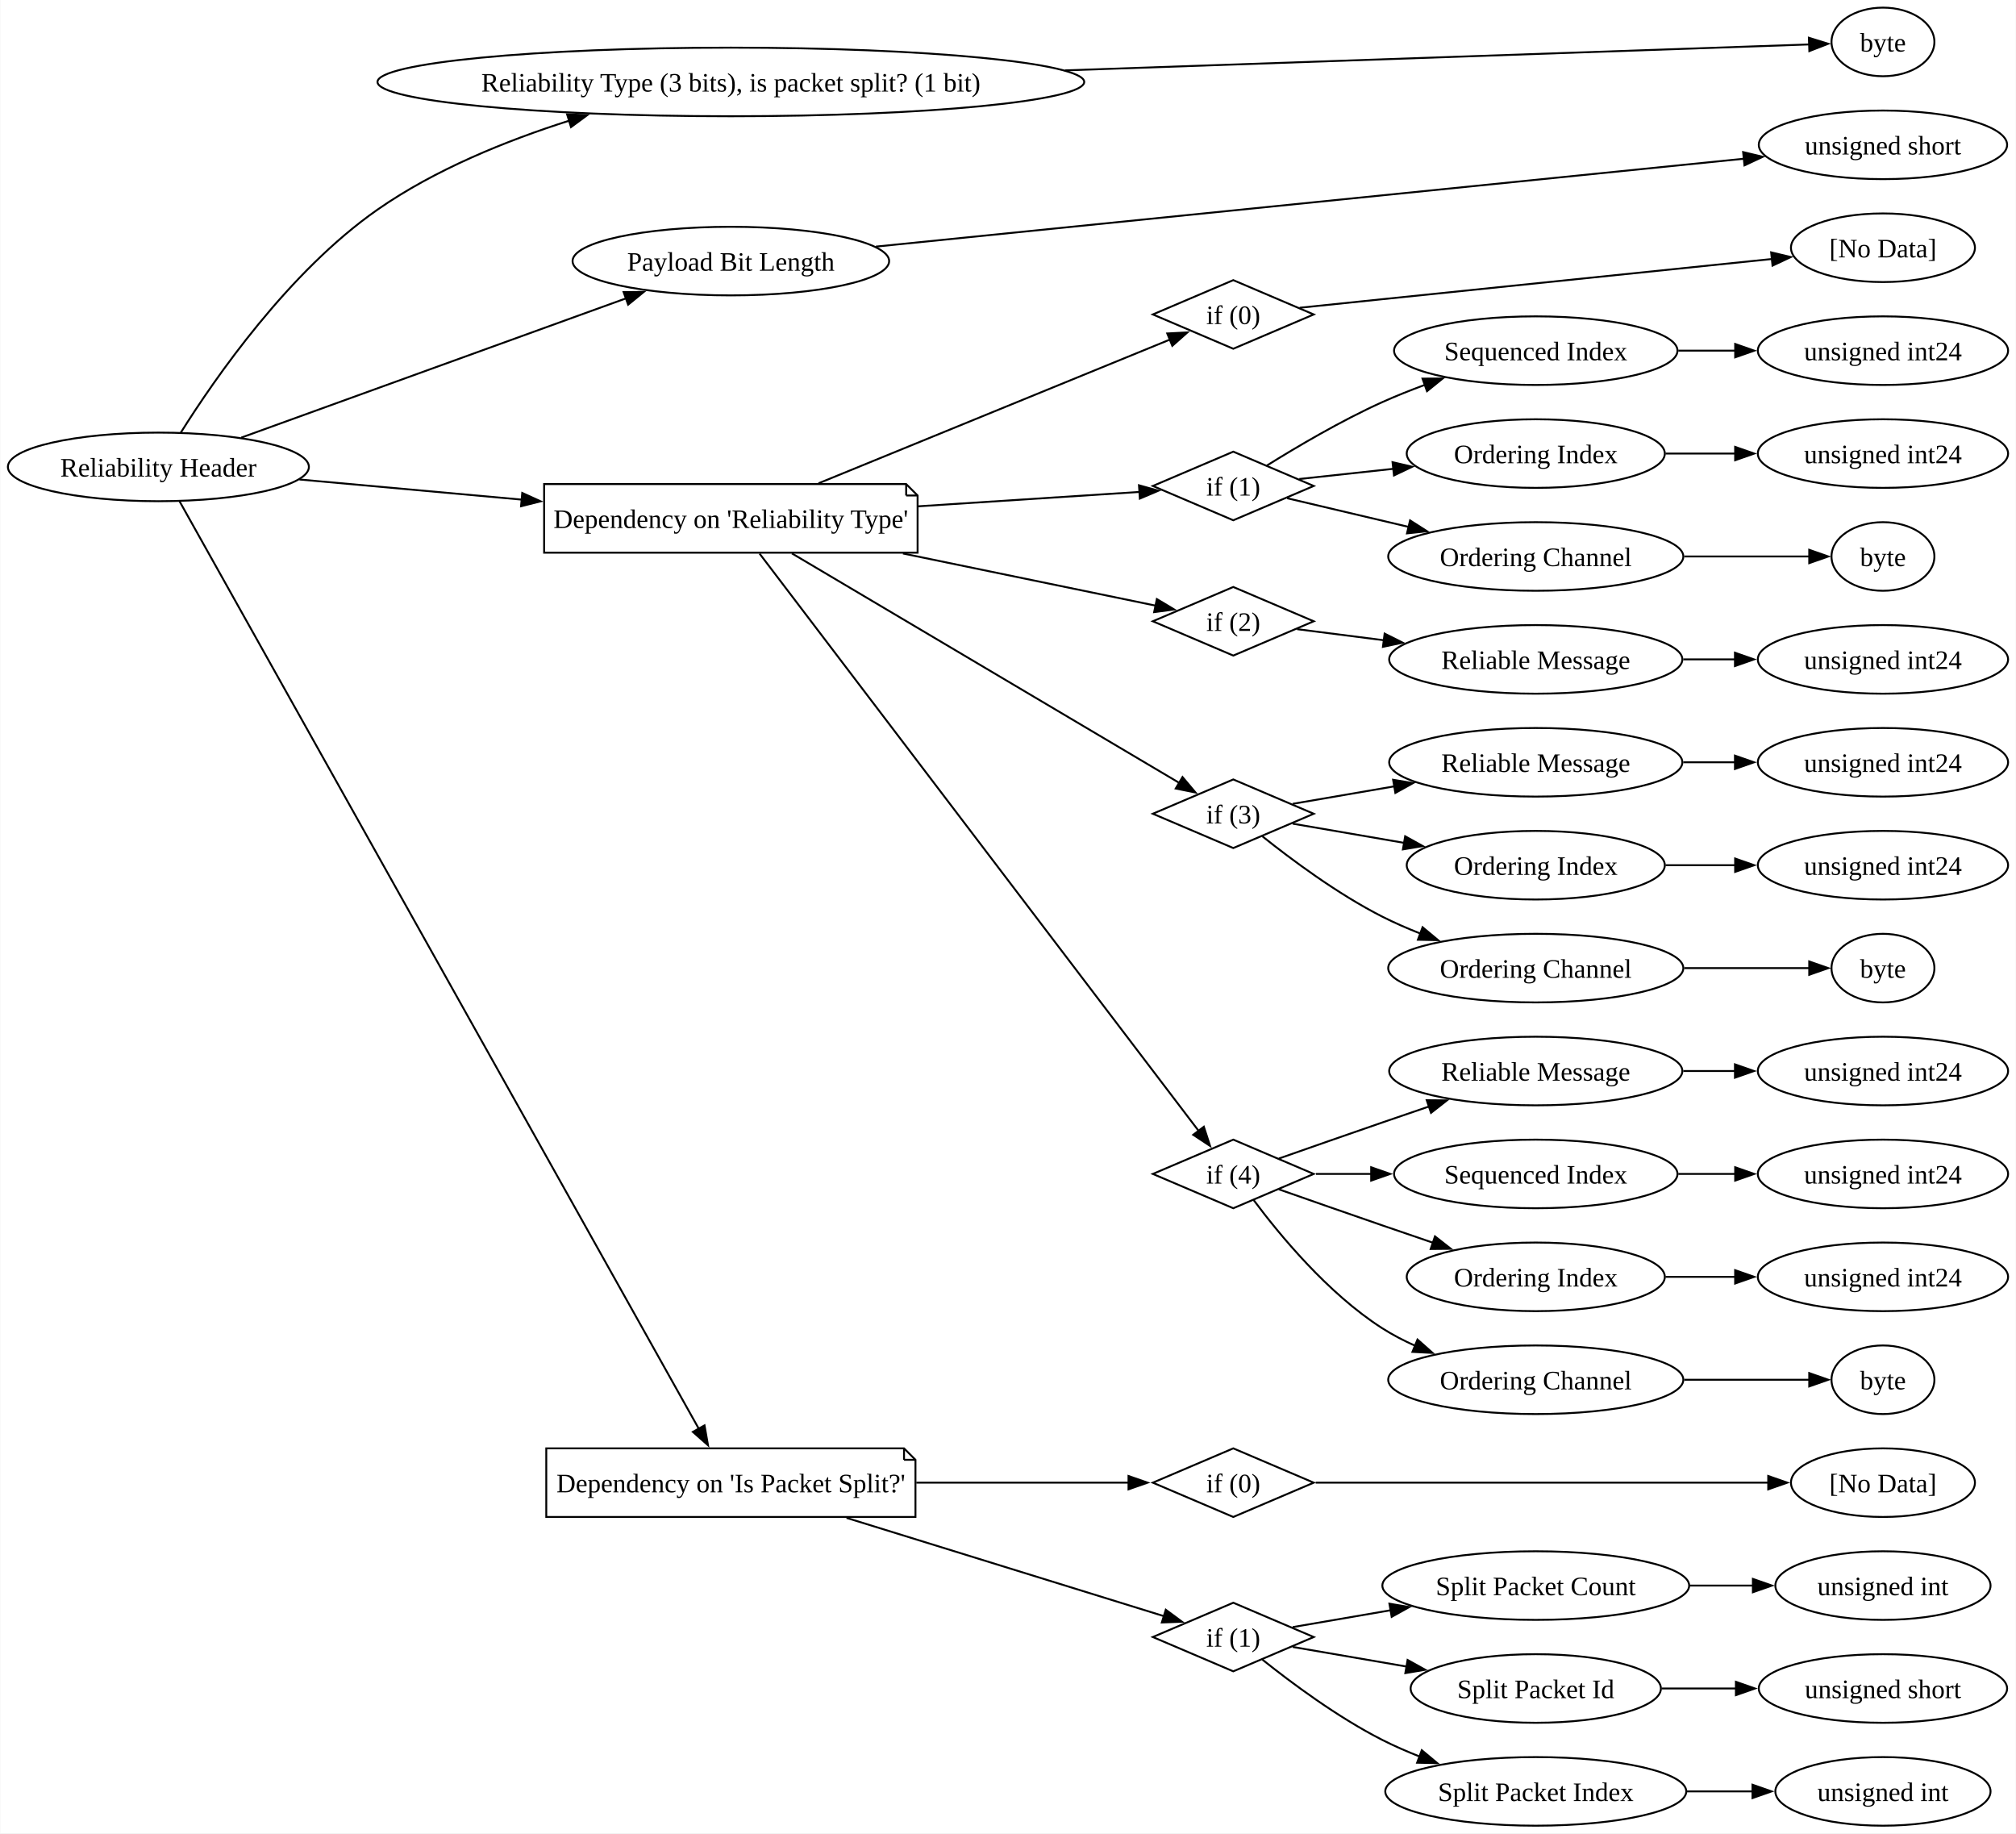
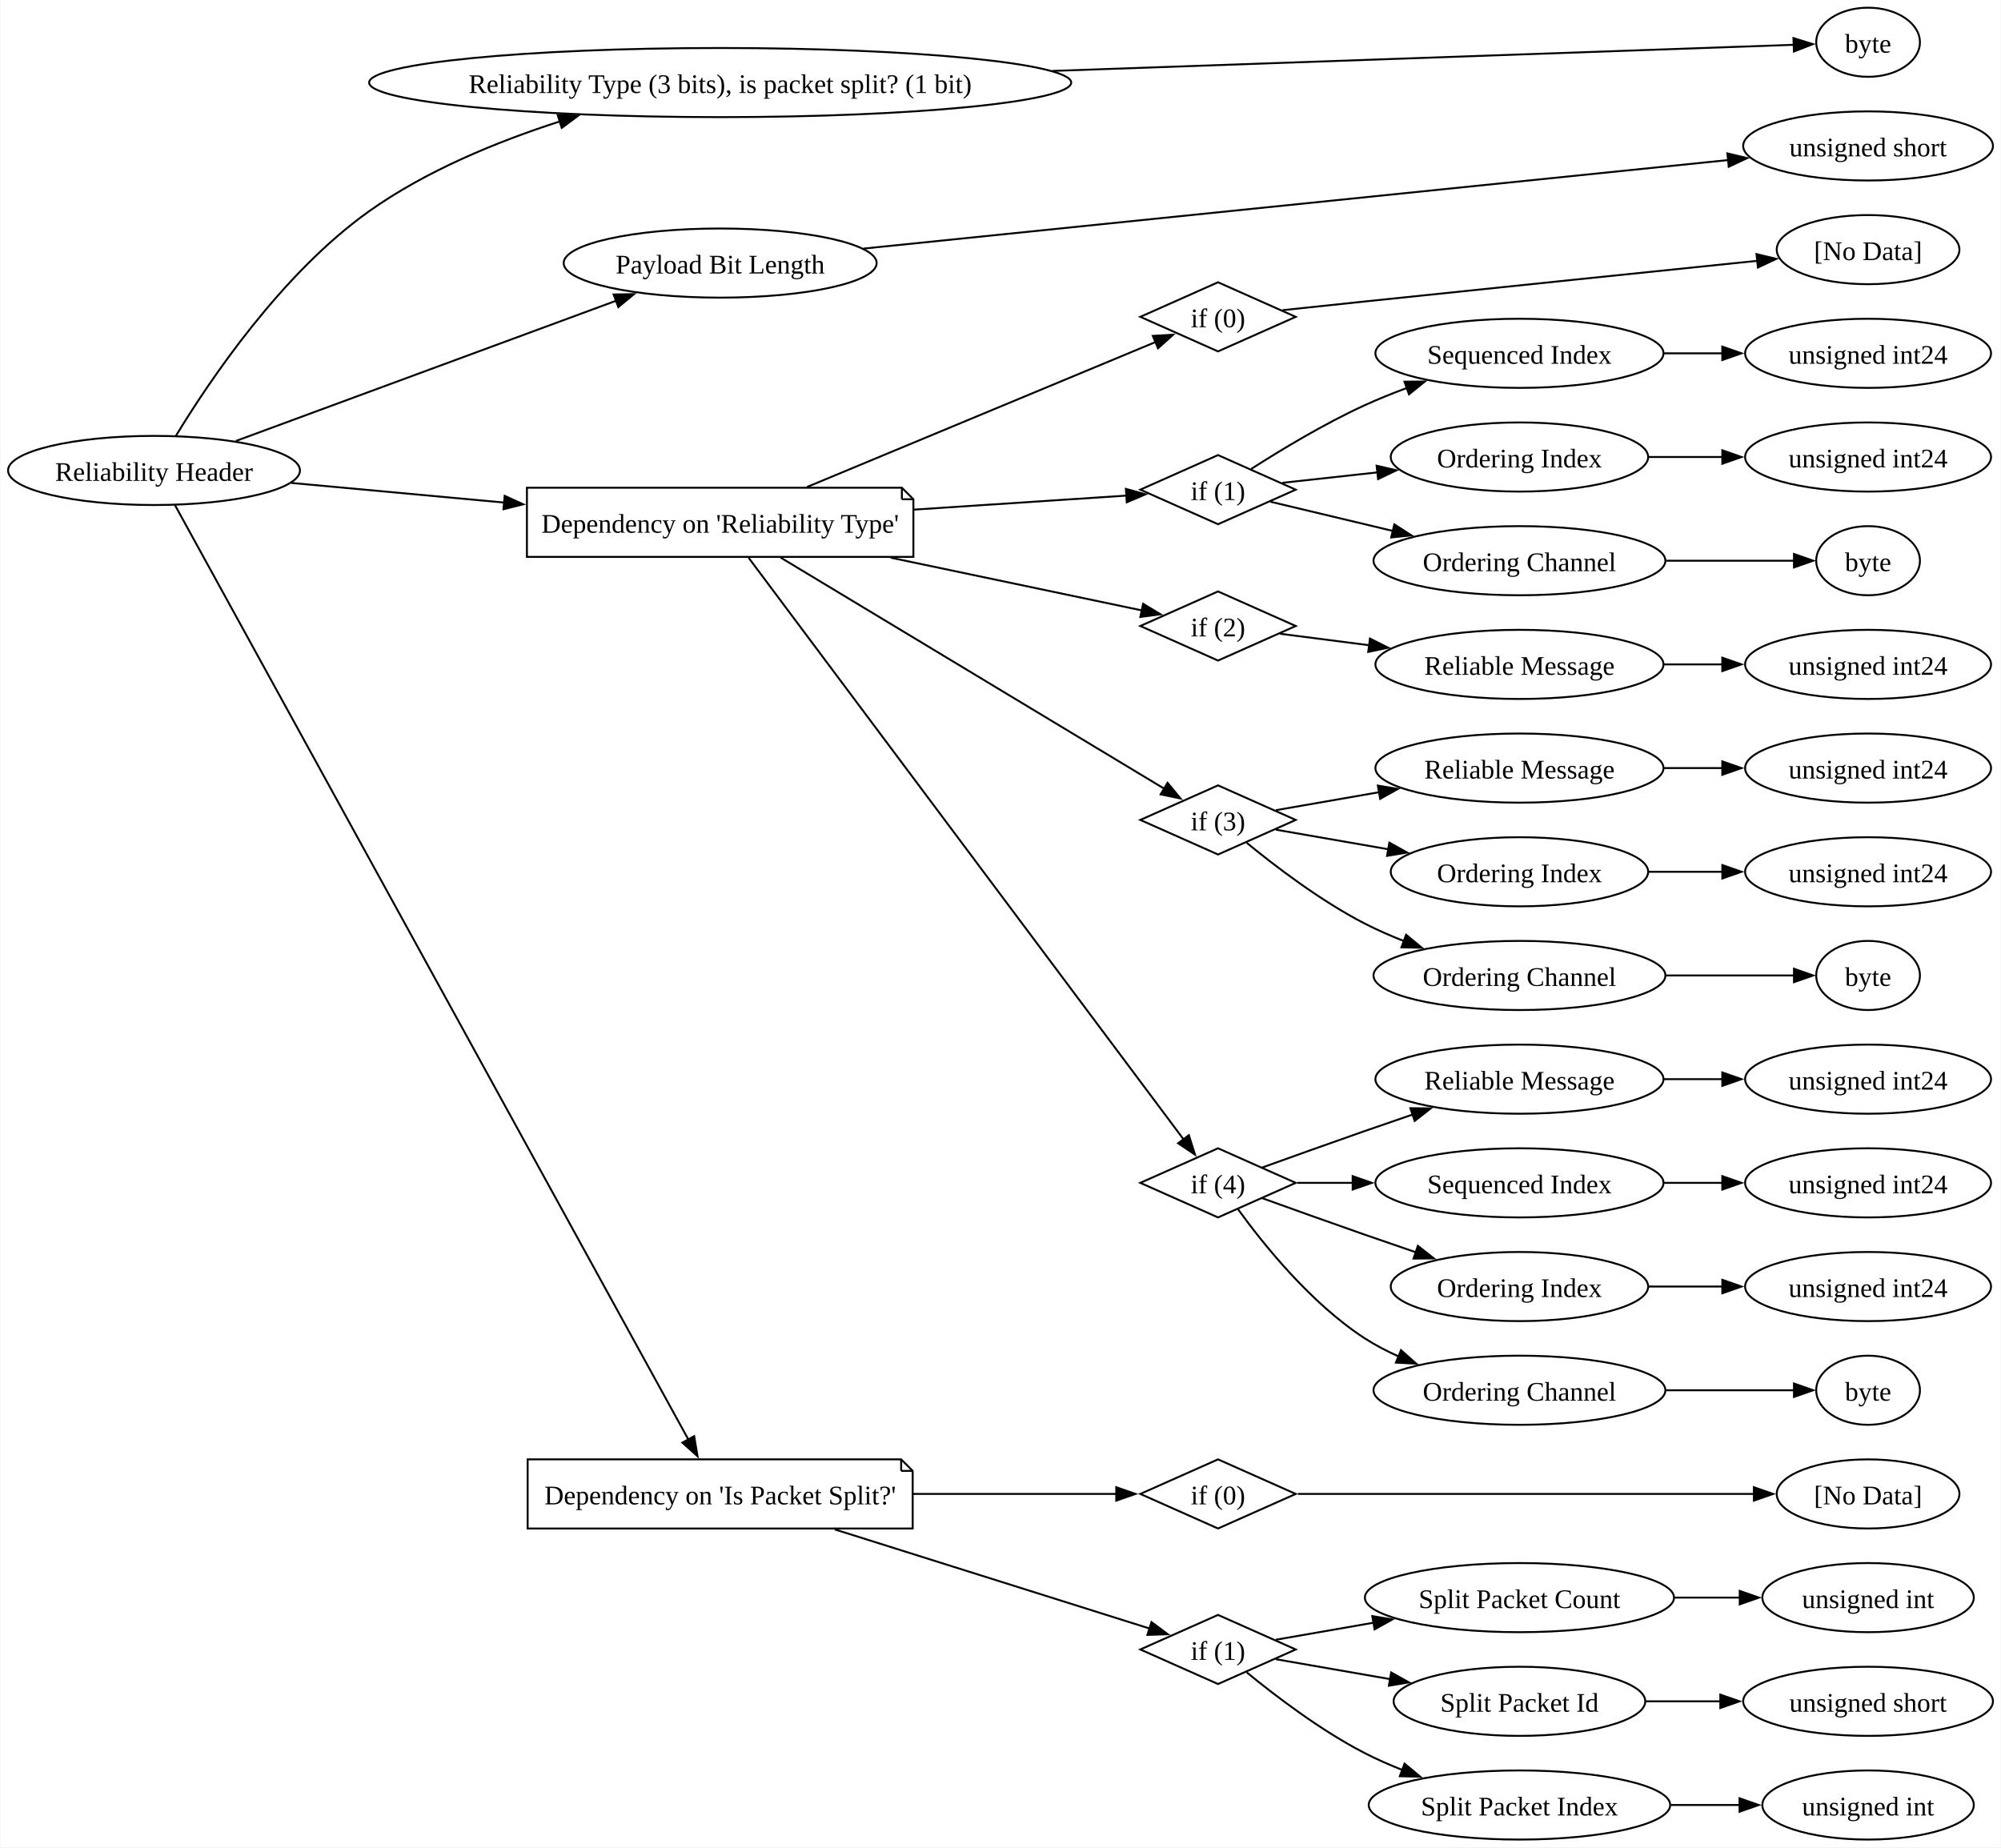
- <svg xmlns="http://www.w3.org/2000/svg" width="1058pt" height="962pt" viewBox="0.00 0.00 1057.73 962.00">
+ <svg xmlns="http://www.w3.org/2000/svg" width="1042pt" height="962pt" viewBox="0.00 0.00 1041.62 962.00">
  <g id="graph0" class="graph" transform="scale(1 1) rotate(0) translate(4 958)">
-     <polygon fill="white" stroke="none" points="-4,4 -4,-958 1053.73,-958 1053.73,4 -4,4" />
+     <polygon fill="white" stroke="none" points="-4,4 -4,-958 1037.62,-958 1037.62,4 -4,4" />
    <g id="node1" class="node">
-       <ellipse fill="none" stroke="black" cx="78.99" cy="-713" rx="78.99" ry="18" />
-       <text text-anchor="middle" x="78.99" y="-707.95" font-family="Times New Roman,serif" font-size="14.00">Reliability Header</text>
+       <ellipse fill="none" stroke="black" cx="76.01" cy="-713" rx="76.01" ry="18" />
+       <text text-anchor="middle" x="76.01" y="-707.58" font-family="Times New Roman,serif" font-size="14.00">Reliability Header</text>
    </g>
    <g id="node2" class="node">
-       <ellipse fill="none" stroke="black" cx="379.42" cy="-915" rx="185.45" ry="18" />
-       <text text-anchor="middle" x="379.42" y="-909.95" font-family="Times New Roman,serif" font-size="14.00">Reliability Type (3 bits), is packet split? (1 bit)</text>
+       <ellipse fill="none" stroke="black" cx="370.83" cy="-915" rx="182.8" ry="18" />
+       <text text-anchor="middle" x="370.83" y="-909.58" font-family="Times New Roman,serif" font-size="14.00">Reliability Type (3 bits), is packet split? (1 bit)</text>
    </g>
    <g id="edge1" class="edge">
-       <path fill="none" stroke="black" d="M90.69,-730.9C108.63,-759.49 147.43,-815.54 193.98,-848 224.11,-869.02 261.58,-884.21 294.87,-894.77" />
-       <polygon fill="black" stroke="black" points="293.48,-898 304.06,-897.59 295.53,-891.31 293.48,-898" />
+       <path fill="none" stroke="black" d="M87.34,-730.89C104.67,-759.46 142.27,-815.48 188.03,-848 217.59,-869.01 254.49,-884.2 287.32,-894.76" />
+       <polygon fill="black" stroke="black" points="286.24,-898.09 296.83,-897.71 288.32,-891.4 286.24,-898.09" />
    </g>
    <g id="node4" class="node">
-       <ellipse fill="none" stroke="black" cx="379.42" cy="-821" rx="83.08" ry="18" />
-       <text text-anchor="middle" x="379.42" y="-815.95" font-family="Times New Roman,serif" font-size="14.00">Payload Bit Length</text>
+       <ellipse fill="none" stroke="black" cx="370.83" cy="-821" rx="81.5" ry="18" />
+       <text text-anchor="middle" x="370.83" y="-815.58" font-family="Times New Roman,serif" font-size="14.00">Payload Bit Length</text>
    </g>
    <g id="edge3" class="edge">
-       <path fill="none" stroke="black" d="M122.43,-728.36C175.49,-747.56 266.39,-780.46 324.38,-801.44" />
-       <polygon fill="black" stroke="black" points="323.14,-804.72 333.74,-804.83 325.52,-798.13 323.14,-804.72" />
+       <path fill="none" stroke="black" d="M118.66,-728.36C170.72,-747.56 259.9,-780.46 316.8,-801.44" />
+       <polygon fill="black" stroke="black" points="315.36,-804.64 325.96,-804.82 317.79,-798.08 315.36,-804.64" />
    </g>
    <g id="node6" class="node">
-       <polygon fill="none" stroke="black" points="471.42,-704 281.42,-704 281.42,-668 477.42,-668 477.42,-698 471.42,-704" />
-       <polyline fill="none" stroke="black" points="471.42,-704 471.42,-698" />
-       <polyline fill="none" stroke="black" points="477.42,-698 471.42,-698" />
-       <text text-anchor="middle" x="379.42" y="-680.95" font-family="Times New Roman,serif" font-size="14.00">Dependency on 'Reliability Type'</text>
+       <polygon fill="none" stroke="black" points="465.45,-704 270.2,-704 270.2,-668 471.45,-668 471.45,-698 465.45,-704" />
+       <polyline fill="none" stroke="black" points="465.45,-704 465.45,-698" />
+       <polyline fill="none" stroke="black" points="471.45,-698 465.45,-698" />
+       <text text-anchor="middle" x="370.83" y="-680.58" font-family="Times New Roman,serif" font-size="14.00">Dependency on 'Reliability Type'</text>
    </g>
    <g id="edge5" class="edge">
-       <path fill="none" stroke="black" d="M152.99,-706.4C188.1,-703.22 230.89,-699.35 269.72,-695.83" />
-       <polygon fill="black" stroke="black" points="269.94,-699.33 279.59,-694.94 269.31,-692.36 269.94,-699.33" />
+       <path fill="none" stroke="black" d="M147.52,-706.5C180.72,-703.44 221.13,-699.71 258.33,-696.28" />
+       <polygon fill="black" stroke="black" points="258.62,-699.77 268.26,-695.37 257.98,-692.8 258.62,-699.77" />
    </g>
    <g id="node35" class="node">
-       <polygon fill="none" stroke="black" points="470.3,-198 282.55,-198 282.55,-162 476.3,-162 476.3,-192 470.3,-198" />
-       <polyline fill="none" stroke="black" points="470.3,-198 470.3,-192" />
-       <polyline fill="none" stroke="black" points="476.3,-192 470.3,-192" />
-       <text text-anchor="middle" x="379.42" y="-174.95" font-family="Times New Roman,serif" font-size="14.00">Dependency on 'Is Packet Split?'</text>
+       <polygon fill="none" stroke="black" points="465.08,-198 270.58,-198 270.58,-162 471.08,-162 471.08,-192 465.08,-198" />
+       <polyline fill="none" stroke="black" points="465.08,-198 465.08,-192" />
+       <polyline fill="none" stroke="black" points="471.08,-192 465.08,-192" />
+       <text text-anchor="middle" x="370.83" y="-174.57" font-family="Times New Roman,serif" font-size="14.00">Dependency on 'Is Packet Split?'</text>
    </g>
    <g id="edge34" class="edge">
-       <path fill="none" stroke="black" d="M90.09,-694.96C134.06,-616.44 308.95,-304.08 362.66,-208.16" />
-       <polygon fill="black" stroke="black" points="365.6,-210.06 367.43,-199.63 359.49,-206.64 365.6,-210.06" />
+       <path fill="none" stroke="black" d="M86.92,-694.96C130.06,-616.44 301.66,-304.08 354.36,-208.16" />
+       <polygon fill="black" stroke="black" points="357.29,-210.08 359.04,-199.64 351.16,-206.71 357.29,-210.08" />
    </g>
    <g id="node3" class="node">
-       <ellipse fill="none" stroke="black" cx="984.04" cy="-936" rx="27" ry="18" />
-       <text text-anchor="middle" x="984.04" y="-930.95" font-family="Times New Roman,serif" font-size="14.00">byte</text>
+       <ellipse fill="none" stroke="black" cx="968.59" cy="-936" rx="27" ry="18" />
+       <text text-anchor="middle" x="968.59" y="-930.58" font-family="Times New Roman,serif" font-size="14.00">byte</text>
    </g>
    <g id="edge2" class="edge">
-       <path fill="none" stroke="black" d="M554.73,-921.07C690.67,-925.81 868.83,-932.02 945.4,-934.69" />
-       <polygon fill="black" stroke="black" points="945.17,-938.18 955.29,-935.03 945.41,-931.19 945.17,-938.18" />
+       <path fill="none" stroke="black" d="M543.75,-921.06C678,-925.79 854.09,-932 930.05,-934.68" />
+       <polygon fill="black" stroke="black" points="929.73,-938.17 939.84,-935.02 929.97,-931.17 929.73,-938.17" />
    </g>
    <g id="node5" class="node">
-       <ellipse fill="none" stroke="black" cx="984.04" cy="-882" rx="65.17" ry="18" />
-       <text text-anchor="middle" x="984.04" y="-876.95" font-family="Times New Roman,serif" font-size="14.00">unsigned short</text>
+       <ellipse fill="none" stroke="black" cx="968.59" cy="-882" rx="65.04" ry="18" />
+       <text text-anchor="middle" x="968.59" y="-876.58" font-family="Times New Roman,serif" font-size="14.00">unsigned short</text>
    </g>
    <g id="edge4" class="edge">
-       <path fill="none" stroke="black" d="M455.53,-828.6C572.36,-840.43 796.11,-863.08 911.02,-874.71" />
-       <polygon fill="black" stroke="black" points="910.66,-878.19 920.96,-875.72 911.37,-871.23 910.66,-878.19" />
+       <path fill="none" stroke="black" d="M445.48,-828.54C560.6,-840.33 781.79,-862.98 895.78,-874.65" />
+       <polygon fill="black" stroke="black" points="895.32,-878.12 905.63,-875.66 896.04,-871.16 895.32,-878.12" />
    </g>
    <g id="node7" class="node">
-       <polygon fill="none" stroke="black" points="643.09,-811 600.87,-793 643.09,-775 685.31,-793 643.09,-811" />
-       <text text-anchor="middle" x="643.09" y="-787.95" font-family="Times New Roman,serif" font-size="14.00">if (0)</text>
+       <polygon fill="none" stroke="black" points="630.08,-811 589.62,-793 630.08,-775 670.54,-793 630.08,-811" />
+       <text text-anchor="middle" x="630.08" y="-787.58" font-family="Times New Roman,serif" font-size="14.00">if (0)</text>
    </g>
    <g id="edge6" class="edge">
-       <path fill="none" stroke="black" d="M425.41,-704.39C477.92,-725.87 563.46,-760.85 609.8,-779.8" />
-       <polygon fill="black" stroke="black" points="608.44,-783.02 619.02,-783.57 611.09,-776.54 608.44,-783.02" />
+       <path fill="none" stroke="black" d="M416.05,-704.39C467.81,-725.92 552.22,-761.03 597.69,-779.94" />
+       <polygon fill="black" stroke="black" points="596.13,-783.08 606.71,-783.69 598.82,-776.62 596.13,-783.08" />
    </g>
    <g id="node9" class="node">
-       <polygon fill="none" stroke="black" points="643.09,-721 600.87,-703 643.09,-685 685.31,-703 643.09,-721" />
-       <text text-anchor="middle" x="643.09" y="-697.95" font-family="Times New Roman,serif" font-size="14.00">if (1)</text>
+       <polygon fill="none" stroke="black" points="630.08,-721 589.62,-703 630.08,-685 670.54,-703 630.08,-721" />
+       <text text-anchor="middle" x="630.08" y="-697.58" font-family="Times New Roman,serif" font-size="14.00">if (1)</text>
    </g>
    <g id="edge8" class="edge">
-       <path fill="none" stroke="black" d="M477.86,-692.33C517.46,-694.9 561.43,-697.76 593.91,-699.87" />
-       <polygon fill="black" stroke="black" points="593.6,-703.36 603.81,-700.51 594.06,-696.37 593.6,-703.36" />
+       <path fill="none" stroke="black" d="M471.66,-692.6C509.85,-695.12 551.62,-697.88 582.53,-699.92" />
+       <polygon fill="black" stroke="black" points="582.1,-703.4 592.31,-700.57 582.56,-696.42 582.1,-703.4" />
    </g>
    <g id="node16" class="node">
-       <polygon fill="none" stroke="black" points="643.09,-650 600.87,-632 643.09,-614 685.31,-632 643.09,-650" />
-       <text text-anchor="middle" x="643.09" y="-626.95" font-family="Times New Roman,serif" font-size="14.00">if (2)</text>
+       <polygon fill="none" stroke="black" points="630.08,-650 589.62,-632 630.08,-614 670.54,-632 630.08,-650" />
+       <text text-anchor="middle" x="630.08" y="-626.58" font-family="Times New Roman,serif" font-size="14.00">if (2)</text>
    </g>
    <g id="edge15" class="edge">
-       <path fill="none" stroke="black" d="M469.74,-667.57C514.83,-658.26 567.27,-647.44 602.35,-640.2" />
-       <polygon fill="black" stroke="black" points="602.98,-643.65 612.07,-638.2 601.56,-636.79 602.98,-643.65" />
+       <path fill="none" stroke="black" d="M459.64,-667.57C504.23,-658.21 556.13,-647.31 590.62,-640.07" />
+       <polygon fill="black" stroke="black" points="591.07,-643.56 600.14,-638.08 589.63,-636.71 591.07,-643.56" />
    </g>
    <g id="node19" class="node">
-       <polygon fill="none" stroke="black" points="643.09,-549 600.87,-531 643.09,-513 685.31,-531 643.09,-549" />
-       <text text-anchor="middle" x="643.09" y="-525.95" font-family="Times New Roman,serif" font-size="14.00">if (3)</text>
+       <polygon fill="none" stroke="black" points="630.08,-549 589.62,-531 630.08,-513 670.54,-531 630.08,-549" />
+       <text text-anchor="middle" x="630.08" y="-525.58" font-family="Times New Roman,serif" font-size="14.00">if (3)</text>
    </g>
    <g id="edge18" class="edge">
-       <path fill="none" stroke="black" d="M411.47,-667.61C463.05,-637.05 565.59,-576.32 614.67,-547.24" />
-       <polygon fill="black" stroke="black" points="616.45,-550.26 623.27,-542.15 612.88,-544.24 616.45,-550.26" />
+       <path fill="none" stroke="black" d="M402.35,-667.61C453.06,-637.05 553.87,-576.32 602.12,-547.24" />
+       <polygon fill="black" stroke="black" points="603.8,-550.32 610.56,-542.16 600.19,-544.32 603.8,-550.32" />
    </g>
    <g id="node26" class="node">
-       <polygon fill="none" stroke="black" points="643.09,-360 600.87,-342 643.09,-324 685.31,-342 643.09,-360" />
-       <text text-anchor="middle" x="643.09" y="-336.95" font-family="Times New Roman,serif" font-size="14.00">if (4)</text>
+       <polygon fill="none" stroke="black" points="630.08,-360 589.62,-342 630.08,-324 670.54,-342 630.08,-360" />
+       <text text-anchor="middle" x="630.08" y="-336.57" font-family="Times New Roman,serif" font-size="14.00">if (4)</text>
    </g>
    <g id="edge25" class="edge">
-       <path fill="none" stroke="black" d="M394.49,-667.51C439.02,-608.97 576.78,-427.87 625.11,-364.32" />
-       <polygon fill="black" stroke="black" points="627.64,-366.77 630.91,-356.7 622.07,-362.54 627.64,-366.77" />
+       <path fill="none" stroke="black" d="M385.66,-667.51C429.35,-609.09 564.31,-428.61 612.1,-364.71" />
+       <polygon fill="black" stroke="black" points="614.9,-366.81 618.09,-356.7 609.3,-362.62 614.9,-366.81" />
    </g>
    <g id="node8" class="node">
-       <ellipse fill="none" stroke="black" cx="984.04" cy="-828" rx="48.28" ry="18" />
-       <text text-anchor="middle" x="984.04" y="-822.95" font-family="Times New Roman,serif" font-size="14.00">[No Data]</text>
+       <ellipse fill="none" stroke="black" cx="968.59" cy="-828" rx="47.57" ry="18" />
+       <text text-anchor="middle" x="968.59" y="-822.58" font-family="Times New Roman,serif" font-size="14.00">[No Data]</text>
    </g>
    <g id="edge7" class="edge">
-       <path fill="none" stroke="black" d="M677.92,-796.51C691.42,-797.91 707.1,-799.53 721.31,-801 791.8,-808.29 872.96,-816.66 925.98,-822.12" />
-       <polygon fill="black" stroke="black" points="925.37,-825.58 935.68,-823.12 926.09,-818.61 925.37,-825.58" />
+       <path fill="none" stroke="black" d="M663.77,-796.48C677.04,-797.89 692.52,-799.53 706.54,-801 777.05,-808.38 858.27,-816.76 911.15,-822.2" />
+       <polygon fill="black" stroke="black" points="910.5,-825.66 920.81,-823.2 911.22,-818.69 910.5,-825.66" />
    </g>
    <g id="node10" class="node">
-       <ellipse fill="none" stroke="black" cx="801.84" cy="-774" rx="74.38" ry="18" />
-       <text text-anchor="middle" x="801.84" y="-768.95" font-family="Times New Roman,serif" font-size="14.00">Sequenced Index</text>
+       <ellipse fill="none" stroke="black" cx="787.05" cy="-774" rx="75.02" ry="18" />
+       <text text-anchor="middle" x="787.05" y="-768.58" font-family="Times New Roman,serif" font-size="14.00">Sequenced Index</text>
    </g>
    <g id="edge9" class="edge">
-       <path fill="none" stroke="black" d="M660.78,-713.75C676.1,-723.31 699.64,-737.25 721.31,-747 728.45,-750.21 736.1,-753.26 743.72,-756.08" />
-       <polygon fill="black" stroke="black" points="742.4,-759.33 753,-759.39 744.76,-752.74 742.4,-759.33" />
+       <path fill="none" stroke="black" d="M647.36,-713.78C662.3,-723.36 685.29,-737.31 706.54,-747 713.49,-750.17 720.93,-753.17 728.36,-755.94" />
+       <polygon fill="black" stroke="black" points="727.18,-759.23 737.77,-759.32 729.54,-752.65 727.18,-759.23" />
    </g>
    <g id="node12" class="node">
-       <ellipse fill="none" stroke="black" cx="801.84" cy="-720" rx="67.73" ry="18" />
-       <text text-anchor="middle" x="801.84" y="-714.95" font-family="Times New Roman,serif" font-size="14.00">Ordering Index</text>
+       <ellipse fill="none" stroke="black" cx="787.05" cy="-720" rx="67.03" ry="18" />
+       <text text-anchor="middle" x="787.05" y="-714.58" font-family="Times New Roman,serif" font-size="14.00">Ordering Index</text>
    </g>
    <g id="edge11" class="edge">
-       <path fill="none" stroke="black" d="M677.72,-706.65C692.25,-708.22 709.88,-710.14 727.2,-712.01" />
-       <polygon fill="black" stroke="black" points="726.67,-715.48 736.99,-713.08 727.43,-708.52 726.67,-715.48" />
+       <path fill="none" stroke="black" d="M663.57,-706.56C678.06,-708.15 695.76,-710.09 713.15,-712" />
+       <polygon fill="black" stroke="black" points="712.67,-715.47 722.99,-713.08 713.43,-708.51 712.67,-715.47" />
    </g>
    <g id="node14" class="node">
-       <ellipse fill="none" stroke="black" cx="801.84" cy="-666" rx="77.45" ry="18" />
-       <text text-anchor="middle" x="801.84" y="-660.95" font-family="Times New Roman,serif" font-size="14.00">Ordering Channel</text>
+       <ellipse fill="none" stroke="black" cx="787.05" cy="-666" rx="76.01" ry="18" />
+       <text text-anchor="middle" x="787.05" y="-660.58" font-family="Times New Roman,serif" font-size="14.00">Ordering Channel</text>
    </g>
    <g id="edge13" class="edge">
-       <path fill="none" stroke="black" d="M671.39,-696.56C689.03,-692.39 712.77,-686.79 735.1,-681.52" />
-       <polygon fill="black" stroke="black" points="735.87,-684.93 744.8,-679.23 734.26,-678.12 735.87,-684.93" />
+       <path fill="none" stroke="black" d="M657.37,-696.72C674.88,-692.54 698.7,-686.86 721.09,-681.51" />
+       <polygon fill="black" stroke="black" points="721.89,-684.92 730.8,-679.19 720.26,-678.11 721.89,-684.92" />
    </g>
    <g id="node11" class="node">
-       <ellipse fill="none" stroke="black" cx="984.04" cy="-774" rx="65.68" ry="18" />
-       <text text-anchor="middle" x="984.04" y="-768.95" font-family="Times New Roman,serif" font-size="14.00">unsigned int24</text>
+       <ellipse fill="none" stroke="black" cx="968.59" cy="-774" rx="64.04" ry="18" />
+       <text text-anchor="middle" x="968.59" y="-768.58" font-family="Times New Roman,serif" font-size="14.00">unsigned int24</text>
    </g>
    <g id="edge10" class="edge">
-       <path fill="none" stroke="black" d="M876.65,-774C886.5,-774 896.62,-774 906.52,-774" />
-       <polygon fill="black" stroke="black" points="906.49,-777.5 916.49,-774 906.49,-770.5 906.49,-777.5" />
+       <path fill="none" stroke="black" d="M862.37,-774C872.46,-774 882.83,-774 892.92,-774" />
+       <polygon fill="black" stroke="black" points="892.67,-777.5 902.67,-774 892.67,-770.5 892.67,-777.5" />
    </g>
    <g id="node13" class="node">
-       <ellipse fill="none" stroke="black" cx="984.04" cy="-720" rx="65.68" ry="18" />
-       <text text-anchor="middle" x="984.04" y="-714.95" font-family="Times New Roman,serif" font-size="14.00">unsigned int24</text>
+       <ellipse fill="none" stroke="black" cx="968.59" cy="-720" rx="64.04" ry="18" />
+       <text text-anchor="middle" x="968.59" y="-714.58" font-family="Times New Roman,serif" font-size="14.00">unsigned int24</text>
    </g>
    <g id="edge12" class="edge">
-       <path fill="none" stroke="black" d="M869.94,-720C881.84,-720 894.33,-720 906.47,-720" />
-       <polygon fill="black" stroke="black" points="906.47,-723.5 916.47,-720 906.47,-716.5 906.47,-723.5" />
+       <path fill="none" stroke="black" d="M854.39,-720C866.99,-720 880.24,-720 893.07,-720" />
+       <polygon fill="black" stroke="black" points="892.69,-723.5 902.69,-720 892.69,-716.5 892.69,-723.5" />
    </g>
    <g id="node15" class="node">
-       <ellipse fill="none" stroke="black" cx="984.04" cy="-666" rx="27" ry="18" />
-       <text text-anchor="middle" x="984.04" y="-660.95" font-family="Times New Roman,serif" font-size="14.00">byte</text>
+       <ellipse fill="none" stroke="black" cx="968.59" cy="-666" rx="27" ry="18" />
+       <text text-anchor="middle" x="968.59" y="-660.58" font-family="Times New Roman,serif" font-size="14.00">byte</text>
    </g>
    <g id="edge14" class="edge">
-       <path fill="none" stroke="black" d="M879.78,-666C902.49,-666 926.34,-666 945.39,-666" />
-       <polygon fill="black" stroke="black" points="945.35,-669.5 955.35,-666 945.35,-662.5 945.35,-669.5" />
+       <path fill="none" stroke="black" d="M863.41,-666C886.46,-666 910.8,-666 930.16,-666" />
+       <polygon fill="black" stroke="black" points="930,-669.5 940,-666 930,-662.5 930,-669.5" />
    </g>
    <g id="node17" class="node">
-       <ellipse fill="none" stroke="black" cx="801.84" cy="-612" rx="76.94" ry="18" />
-       <text text-anchor="middle" x="801.84" y="-606.95" font-family="Times New Roman,serif" font-size="14.00">Reliable Message</text>
+       <ellipse fill="none" stroke="black" cx="787.05" cy="-612" rx="75.02" ry="18" />
+       <text text-anchor="middle" x="787.05" y="-606.58" font-family="Times New Roman,serif" font-size="14.00">Reliable Message</text>
    </g>
    <g id="edge16" class="edge">
-       <path fill="none" stroke="black" d="M676.57,-627.86C689.97,-626.15 706.15,-624.08 722.33,-622.02" />
-       <polygon fill="black" stroke="black" points="722.52,-625.52 731.99,-620.78 721.63,-618.58 722.52,-625.52" />
+       <path fill="none" stroke="black" d="M662.44,-627.95C675.95,-626.21 692.4,-624.09 708.84,-621.97" />
+       <polygon fill="black" stroke="black" points="709.2,-625.45 718.67,-620.7 708.31,-618.5 709.2,-625.45" />
    </g>
    <g id="node18" class="node">
-       <ellipse fill="none" stroke="black" cx="984.04" cy="-612" rx="65.68" ry="18" />
-       <text text-anchor="middle" x="984.04" y="-606.95" font-family="Times New Roman,serif" font-size="14.00">unsigned int24</text>
+       <ellipse fill="none" stroke="black" cx="968.59" cy="-612" rx="64.04" ry="18" />
+       <text text-anchor="middle" x="968.59" y="-606.58" font-family="Times New Roman,serif" font-size="14.00">unsigned int24</text>
    </g>
    <g id="edge17" class="edge">
-       <path fill="none" stroke="black" d="M879.26,-612C888.3,-612 897.53,-612 906.56,-612" />
-       <polygon fill="black" stroke="black" points="906.37,-615.5 916.37,-612 906.37,-608.5 906.37,-615.5" />
+       <path fill="none" stroke="black" d="M862.37,-612C872.46,-612 882.83,-612 892.92,-612" />
+       <polygon fill="black" stroke="black" points="892.67,-615.5 902.67,-612 892.67,-608.5 892.67,-615.5" />
    </g>
    <g id="node20" class="node">
-       <ellipse fill="none" stroke="black" cx="801.84" cy="-558" rx="76.94" ry="18" />
-       <text text-anchor="middle" x="801.84" y="-552.95" font-family="Times New Roman,serif" font-size="14.00">Reliable Message</text>
+       <ellipse fill="none" stroke="black" cx="787.05" cy="-558" rx="75.02" ry="18" />
+       <text text-anchor="middle" x="787.05" y="-552.58" font-family="Times New Roman,serif" font-size="14.00">Reliable Message</text>
    </g>
    <g id="edge19" class="edge">
-       <path fill="none" stroke="black" d="M674.31,-536.21C689.56,-538.83 708.78,-542.14 727.6,-545.38" />
-       <polygon fill="black" stroke="black" points="726.97,-548.83 737.42,-547.08 728.16,-541.93 726.97,-548.83" />
+       <path fill="none" stroke="black" d="M660.23,-536.08C675.55,-538.75 695.06,-542.15 714.13,-545.47" />
+       <polygon fill="black" stroke="black" points="713.32,-548.88 723.77,-547.15 714.52,-541.98 713.32,-548.88" />
    </g>
    <g id="node22" class="node">
-       <ellipse fill="none" stroke="black" cx="801.84" cy="-504" rx="67.73" ry="18" />
-       <text text-anchor="middle" x="801.84" y="-498.95" font-family="Times New Roman,serif" font-size="14.00">Ordering Index</text>
+       <ellipse fill="none" stroke="black" cx="787.05" cy="-504" rx="67.03" ry="18" />
+       <text text-anchor="middle" x="787.05" y="-498.57" font-family="Times New Roman,serif" font-size="14.00">Ordering Index</text>
    </g>
    <g id="edge21" class="edge">
-       <path fill="none" stroke="black" d="M674.31,-525.79C690.98,-522.92 712.38,-519.24 732.83,-515.71" />
-       <polygon fill="black" stroke="black" points="733.3,-519.18 742.56,-514.04 732.11,-512.29 733.3,-519.18" />
+       <path fill="none" stroke="black" d="M660.23,-525.92C676.8,-523.03 698.28,-519.29 718.79,-515.72" />
+       <polygon fill="black" stroke="black" points="719.31,-519.18 728.56,-514.02 718.1,-512.29 719.31,-519.18" />
    </g>
    <g id="node24" class="node">
-       <ellipse fill="none" stroke="black" cx="801.84" cy="-450" rx="77.45" ry="18" />
-       <text text-anchor="middle" x="801.84" y="-444.95" font-family="Times New Roman,serif" font-size="14.00">Ordering Channel</text>
+       <ellipse fill="none" stroke="black" cx="787.05" cy="-450" rx="76.01" ry="18" />
+       <text text-anchor="middle" x="787.05" y="-444.57" font-family="Times New Roman,serif" font-size="14.00">Ordering Channel</text>
    </g>
    <g id="edge23" class="edge">
-       <path fill="none" stroke="black" d="M658.39,-519.13C673.33,-507.19 697.82,-488.9 721.31,-477 727.63,-473.8 734.41,-470.84 741.25,-468.15" />
-       <polygon fill="black" stroke="black" points="742.44,-471.45 750.58,-464.67 739.99,-464.89 742.44,-471.45" />
+       <path fill="none" stroke="black" d="M645.01,-519.1C659.57,-507.15 683.47,-488.84 706.54,-477 713.08,-473.65 720.12,-470.57 727.22,-467.78" />
+       <polygon fill="black" stroke="black" points="728.03,-471.21 736.18,-464.45 725.59,-464.65 728.03,-471.21" />
    </g>
    <g id="node21" class="node">
-       <ellipse fill="none" stroke="black" cx="984.04" cy="-558" rx="65.68" ry="18" />
-       <text text-anchor="middle" x="984.04" y="-552.95" font-family="Times New Roman,serif" font-size="14.00">unsigned int24</text>
+       <ellipse fill="none" stroke="black" cx="968.59" cy="-558" rx="64.04" ry="18" />
+       <text text-anchor="middle" x="968.59" y="-552.58" font-family="Times New Roman,serif" font-size="14.00">unsigned int24</text>
    </g>
    <g id="edge20" class="edge">
-       <path fill="none" stroke="black" d="M879.26,-558C888.3,-558 897.53,-558 906.56,-558" />
-       <polygon fill="black" stroke="black" points="906.37,-561.5 916.37,-558 906.37,-554.5 906.37,-561.5" />
+       <path fill="none" stroke="black" d="M862.37,-558C872.46,-558 882.83,-558 892.92,-558" />
+       <polygon fill="black" stroke="black" points="892.67,-561.5 902.67,-558 892.67,-554.5 892.67,-561.5" />
    </g>
    <g id="node23" class="node">
-       <ellipse fill="none" stroke="black" cx="984.04" cy="-504" rx="65.68" ry="18" />
-       <text text-anchor="middle" x="984.04" y="-498.95" font-family="Times New Roman,serif" font-size="14.00">unsigned int24</text>
+       <ellipse fill="none" stroke="black" cx="968.59" cy="-504" rx="64.04" ry="18" />
+       <text text-anchor="middle" x="968.59" y="-498.57" font-family="Times New Roman,serif" font-size="14.00">unsigned int24</text>
    </g>
    <g id="edge22" class="edge">
-       <path fill="none" stroke="black" d="M869.94,-504C881.84,-504 894.33,-504 906.47,-504" />
-       <polygon fill="black" stroke="black" points="906.47,-507.5 916.47,-504 906.47,-500.5 906.47,-507.5" />
+       <path fill="none" stroke="black" d="M854.39,-504C866.99,-504 880.24,-504 893.07,-504" />
+       <polygon fill="black" stroke="black" points="892.69,-507.5 902.69,-504 892.69,-500.5 892.69,-507.5" />
    </g>
    <g id="node25" class="node">
-       <ellipse fill="none" stroke="black" cx="984.04" cy="-450" rx="27" ry="18" />
-       <text text-anchor="middle" x="984.04" y="-444.95" font-family="Times New Roman,serif" font-size="14.00">byte</text>
+       <ellipse fill="none" stroke="black" cx="968.59" cy="-450" rx="27" ry="18" />
+       <text text-anchor="middle" x="968.59" y="-444.57" font-family="Times New Roman,serif" font-size="14.00">byte</text>
    </g>
    <g id="edge24" class="edge">
-       <path fill="none" stroke="black" d="M879.78,-450C902.49,-450 926.34,-450 945.39,-450" />
-       <polygon fill="black" stroke="black" points="945.35,-453.5 955.35,-450 945.35,-446.5 945.35,-453.5" />
+       <path fill="none" stroke="black" d="M863.41,-450C886.46,-450 910.8,-450 930.16,-450" />
+       <polygon fill="black" stroke="black" points="930,-453.5 940,-450 930,-446.5 930,-453.5" />
    </g>
    <g id="node27" class="node">
-       <ellipse fill="none" stroke="black" cx="801.84" cy="-396" rx="76.94" ry="18" />
-       <text text-anchor="middle" x="801.84" y="-390.95" font-family="Times New Roman,serif" font-size="14.00">Reliable Message</text>
+       <ellipse fill="none" stroke="black" cx="787.05" cy="-396" rx="75.02" ry="18" />
+       <text text-anchor="middle" x="787.05" y="-390.57" font-family="Times New Roman,serif" font-size="14.00">Reliable Message</text>
    </g>
    <g id="edge26" class="edge">
-       <path fill="none" stroke="black" d="M667.05,-350.09C682.4,-355.48 703.05,-362.71 721.31,-369 729.27,-371.74 737.68,-374.62 745.93,-377.43" />
-       <polygon fill="black" stroke="black" points="744.62,-380.68 755.21,-380.59 746.87,-374.05 744.62,-380.68" />
+       <path fill="none" stroke="black" d="M653.17,-350.01C668.2,-355.43 688.54,-362.72 706.54,-369 714.58,-371.8 723.09,-374.73 731.44,-377.58" />
+       <polygon fill="black" stroke="black" points="730.24,-380.87 740.83,-380.78 732.49,-374.25 730.24,-380.87" />
    </g>
    <g id="node29" class="node">
-       <ellipse fill="none" stroke="black" cx="801.84" cy="-342" rx="74.38" ry="18" />
-       <text text-anchor="middle" x="801.84" y="-336.95" font-family="Times New Roman,serif" font-size="14.00">Sequenced Index</text>
+       <ellipse fill="none" stroke="black" cx="787.05" cy="-342" rx="75.02" ry="18" />
+       <text text-anchor="middle" x="787.05" y="-336.57" font-family="Times New Roman,serif" font-size="14.00">Sequenced Index</text>
    </g>
    <g id="edge28" class="edge">
-       <path fill="none" stroke="black" d="M686.51,-342C695.6,-342 705.51,-342 715.58,-342" />
-       <polygon fill="black" stroke="black" points="715.46,-345.5 725.46,-342 715.46,-338.5 715.46,-345.5" />
+       <path fill="none" stroke="black" d="M671.39,-342C680.39,-342 690.25,-342 700.31,-342" />
+       <polygon fill="black" stroke="black" points="700.19,-345.5 710.19,-342 700.19,-338.5 700.19,-345.5" />
    </g>
    <g id="node31" class="node">
-       <ellipse fill="none" stroke="black" cx="801.84" cy="-288" rx="67.73" ry="18" />
-       <text text-anchor="middle" x="801.84" y="-282.95" font-family="Times New Roman,serif" font-size="14.00">Ordering Index</text>
+       <ellipse fill="none" stroke="black" cx="787.05" cy="-288" rx="67.03" ry="18" />
+       <text text-anchor="middle" x="787.05" y="-282.57" font-family="Times New Roman,serif" font-size="14.00">Ordering Index</text>
    </g>
    <g id="edge30" class="edge">
-       <path fill="none" stroke="black" d="M667.05,-333.91C682.4,-328.52 703.05,-321.29 721.31,-315 729.94,-312.03 739.1,-308.9 748.01,-305.86" />
-       <polygon fill="black" stroke="black" points="748.94,-309.24 757.28,-302.71 746.69,-302.61 748.94,-309.24" />
+       <path fill="none" stroke="black" d="M653.17,-333.99C668.2,-328.57 688.54,-321.28 706.54,-315 715.15,-312 724.31,-308.85 733.22,-305.81" />
+       <polygon fill="black" stroke="black" points="734.15,-309.19 742.49,-302.65 731.89,-302.56 734.15,-309.19" />
    </g>
    <g id="node33" class="node">
-       <ellipse fill="none" stroke="black" cx="801.84" cy="-234" rx="77.45" ry="18" />
-       <text text-anchor="middle" x="801.84" y="-228.95" font-family="Times New Roman,serif" font-size="14.00">Ordering Channel</text>
+       <ellipse fill="none" stroke="black" cx="787.05" cy="-234" rx="76.01" ry="18" />
+       <text text-anchor="middle" x="787.05" y="-228.57" font-family="Times New Roman,serif" font-size="14.00">Ordering Channel</text>
    </g>
    <g id="edge32" class="edge">
-       <path fill="none" stroke="black" d="M653.78,-328.3C667.09,-310.43 692.66,-279.3 721.31,-261 726.74,-257.53 732.67,-254.46 738.76,-251.74" />
-       <polygon fill="black" stroke="black" points="739.77,-255.11 747.7,-248.08 737.12,-248.63 739.77,-255.11" />
+       <path fill="none" stroke="black" d="M640.48,-328.29C653.41,-310.41 678.3,-279.27 706.54,-261 712.03,-257.45 718.04,-254.32 724.21,-251.56" />
+       <polygon fill="black" stroke="black" points="725.36,-254.87 733.29,-247.84 722.71,-248.39 725.36,-254.87" />
    </g>
    <g id="node28" class="node">
-       <ellipse fill="none" stroke="black" cx="984.04" cy="-396" rx="65.68" ry="18" />
-       <text text-anchor="middle" x="984.04" y="-390.95" font-family="Times New Roman,serif" font-size="14.00">unsigned int24</text>
+       <ellipse fill="none" stroke="black" cx="968.59" cy="-396" rx="64.04" ry="18" />
+       <text text-anchor="middle" x="968.59" y="-390.57" font-family="Times New Roman,serif" font-size="14.00">unsigned int24</text>
    </g>
    <g id="edge27" class="edge">
-       <path fill="none" stroke="black" d="M879.26,-396C888.3,-396 897.53,-396 906.56,-396" />
-       <polygon fill="black" stroke="black" points="906.37,-399.5 916.37,-396 906.37,-392.5 906.37,-399.5" />
+       <path fill="none" stroke="black" d="M862.37,-396C872.46,-396 882.83,-396 892.92,-396" />
+       <polygon fill="black" stroke="black" points="892.67,-399.5 902.67,-396 892.67,-392.5 892.67,-399.5" />
    </g>
    <g id="node30" class="node">
-       <ellipse fill="none" stroke="black" cx="984.04" cy="-342" rx="65.68" ry="18" />
-       <text text-anchor="middle" x="984.04" y="-336.95" font-family="Times New Roman,serif" font-size="14.00">unsigned int24</text>
+       <ellipse fill="none" stroke="black" cx="968.59" cy="-342" rx="64.04" ry="18" />
+       <text text-anchor="middle" x="968.59" y="-336.57" font-family="Times New Roman,serif" font-size="14.00">unsigned int24</text>
    </g>
    <g id="edge29" class="edge">
-       <path fill="none" stroke="black" d="M876.65,-342C886.5,-342 896.62,-342 906.52,-342" />
-       <polygon fill="black" stroke="black" points="906.49,-345.5 916.49,-342 906.49,-338.5 906.49,-345.5" />
+       <path fill="none" stroke="black" d="M862.37,-342C872.46,-342 882.83,-342 892.92,-342" />
+       <polygon fill="black" stroke="black" points="892.67,-345.5 902.67,-342 892.67,-338.5 892.67,-345.5" />
    </g>
    <g id="node32" class="node">
-       <ellipse fill="none" stroke="black" cx="984.04" cy="-288" rx="65.68" ry="18" />
-       <text text-anchor="middle" x="984.04" y="-282.95" font-family="Times New Roman,serif" font-size="14.00">unsigned int24</text>
+       <ellipse fill="none" stroke="black" cx="968.59" cy="-288" rx="64.04" ry="18" />
+       <text text-anchor="middle" x="968.59" y="-282.57" font-family="Times New Roman,serif" font-size="14.00">unsigned int24</text>
    </g>
    <g id="edge31" class="edge">
-       <path fill="none" stroke="black" d="M869.94,-288C881.84,-288 894.33,-288 906.47,-288" />
-       <polygon fill="black" stroke="black" points="906.47,-291.5 916.47,-288 906.47,-284.5 906.47,-291.5" />
+       <path fill="none" stroke="black" d="M854.39,-288C866.99,-288 880.24,-288 893.07,-288" />
+       <polygon fill="black" stroke="black" points="892.69,-291.5 902.69,-288 892.69,-284.5 892.69,-291.5" />
    </g>
    <g id="node34" class="node">
-       <ellipse fill="none" stroke="black" cx="984.04" cy="-234" rx="27" ry="18" />
-       <text text-anchor="middle" x="984.04" y="-228.95" font-family="Times New Roman,serif" font-size="14.00">byte</text>
+       <ellipse fill="none" stroke="black" cx="968.59" cy="-234" rx="27" ry="18" />
+       <text text-anchor="middle" x="968.59" y="-228.57" font-family="Times New Roman,serif" font-size="14.00">byte</text>
    </g>
    <g id="edge33" class="edge">
-       <path fill="none" stroke="black" d="M879.78,-234C902.49,-234 926.34,-234 945.39,-234" />
-       <polygon fill="black" stroke="black" points="945.35,-237.5 955.35,-234 945.35,-230.5 945.35,-237.5" />
+       <path fill="none" stroke="black" d="M863.41,-234C886.46,-234 910.8,-234 930.16,-234" />
+       <polygon fill="black" stroke="black" points="930,-237.5 940,-234 930,-230.5 930,-237.5" />
    </g>
    <g id="node36" class="node">
-       <polygon fill="none" stroke="black" points="643.09,-198 600.87,-180 643.09,-162 685.31,-180 643.09,-198" />
-       <text text-anchor="middle" x="643.09" y="-174.95" font-family="Times New Roman,serif" font-size="14.00">if (0)</text>
+       <polygon fill="none" stroke="black" points="630.08,-198 589.62,-180 630.08,-162 670.54,-180 630.08,-198" />
+       <text text-anchor="middle" x="630.08" y="-174.57" font-family="Times New Roman,serif" font-size="14.00">if (0)</text>
    </g>
    <g id="edge35" class="edge">
-       <path fill="none" stroke="black" d="M476.74,-180C514.38,-180 556.12,-180 588.25,-180" />
-       <polygon fill="black" stroke="black" points="588.11,-183.5 598.11,-180 588.11,-176.5 588.11,-183.5" />
+       <path fill="none" stroke="black" d="M471.29,-180C507.52,-180 547.01,-180 577.43,-180" />
+       <polygon fill="black" stroke="black" points="577.1,-183.5 587.1,-180 577.1,-176.5 577.1,-183.5" />
    </g>
    <g id="node38" class="node">
-       <polygon fill="none" stroke="black" points="643.09,-117 600.87,-99 643.09,-81 685.31,-99 643.09,-117" />
-       <text text-anchor="middle" x="643.09" y="-93.95" font-family="Times New Roman,serif" font-size="14.00">if (1)</text>
+       <polygon fill="none" stroke="black" points="630.08,-117 589.62,-99 630.08,-81 670.54,-99 630.08,-117" />
+       <text text-anchor="middle" x="630.08" y="-93.58" font-family="Times New Roman,serif" font-size="14.00">if (1)</text>
    </g>
    <g id="edge37" class="edge">
-       <path fill="none" stroke="black" d="M440.13,-161.52C491.53,-145.61 563.97,-123.18 606.68,-109.96" />
-       <polygon fill="black" stroke="black" points="607.67,-113.32 616.19,-107.02 605.6,-106.63 607.67,-113.32" />
+       <path fill="none" stroke="black" d="M430.52,-161.52C481.19,-145.57 552.66,-123.06 594.6,-109.86" />
+       <polygon fill="black" stroke="black" points="595.43,-113.27 603.91,-106.93 593.32,-106.59 595.43,-113.27" />
    </g>
    <g id="node37" class="node">
-       <ellipse fill="none" stroke="black" cx="984.04" cy="-180" rx="48.28" ry="18" />
-       <text text-anchor="middle" x="984.04" y="-174.95" font-family="Times New Roman,serif" font-size="14.00">[No Data]</text>
+       <ellipse fill="none" stroke="black" cx="968.59" cy="-180" rx="47.57" ry="18" />
+       <text text-anchor="middle" x="968.59" y="-174.57" font-family="Times New Roman,serif" font-size="14.00">[No Data]</text>
    </g>
    <g id="edge36" class="edge">
-       <path fill="none" stroke="black" d="M686.33,-180C746.22,-180 856.07,-180 924,-180" />
-       <polygon fill="black" stroke="black" points="923.83,-183.5 933.83,-180 923.83,-176.5 923.83,-183.5" />
+       <path fill="none" stroke="black" d="M671.67,-180C730.91,-180 841.38,-180 909.3,-180" />
+       <polygon fill="black" stroke="black" points="909.13,-183.5 919.13,-180 909.13,-176.5 909.13,-183.5" />
    </g>
    <g id="node39" class="node">
-       <ellipse fill="none" stroke="black" cx="801.84" cy="-126" rx="80.52" ry="18" />
-       <text text-anchor="middle" x="801.84" y="-120.95" font-family="Times New Roman,serif" font-size="14.00">Split Packet Count</text>
+       <ellipse fill="none" stroke="black" cx="787.05" cy="-126" rx="80.5" ry="18" />
+       <text text-anchor="middle" x="787.05" y="-120.58" font-family="Times New Roman,serif" font-size="14.00">Split Packet Count</text>
    </g>
    <g id="edge38" class="edge">
-       <path fill="none" stroke="black" d="M674.31,-104.21C689.05,-106.74 707.49,-109.92 725.7,-113.06" />
-       <polygon fill="black" stroke="black" points="725.03,-116.49 735.48,-114.74 726.22,-109.59 725.03,-116.49" />
+       <path fill="none" stroke="black" d="M660.23,-104.08C674.75,-106.61 693.04,-109.8 711.15,-112.95" />
+       <polygon fill="black" stroke="black" points="710.42,-116.38 720.87,-114.64 711.62,-109.48 710.42,-116.38" />
    </g>
    <g id="node41" class="node">
-       <ellipse fill="none" stroke="black" cx="801.84" cy="-72" rx="65.68" ry="18" />
-       <text text-anchor="middle" x="801.84" y="-66.95" font-family="Times New Roman,serif" font-size="14.00">Split Packet Id</text>
+       <ellipse fill="none" stroke="black" cx="787.05" cy="-72" rx="65.53" ry="18" />
+       <text text-anchor="middle" x="787.05" y="-66.58" font-family="Times New Roman,serif" font-size="14.00">Split Packet Id</text>
    </g>
    <g id="edge40" class="edge">
-       <path fill="none" stroke="black" d="M674.31,-93.79C691.36,-90.86 713.36,-87.07 734.22,-83.47" />
-       <polygon fill="black" stroke="black" points="734.57,-86.97 743.83,-81.82 733.39,-80.07 734.57,-86.97" />
+       <path fill="none" stroke="black" d="M660.23,-93.92C677.1,-90.98 699.06,-87.16 719.9,-83.52" />
+       <polygon fill="black" stroke="black" points="720.25,-87.02 729.51,-81.85 719.05,-80.12 720.25,-87.02" />
    </g>
    <g id="node43" class="node">
-       <ellipse fill="none" stroke="black" cx="801.84" cy="-18" rx="78.99" ry="18" />
-       <text text-anchor="middle" x="801.84" y="-12.95" font-family="Times New Roman,serif" font-size="14.00">Split Packet Index</text>
+       <ellipse fill="none" stroke="black" cx="787.05" cy="-18" rx="78.51" ry="18" />
+       <text text-anchor="middle" x="787.05" y="-12.57" font-family="Times New Roman,serif" font-size="14.00">Split Packet Index</text>
    </g>
    <g id="edge42" class="edge">
-       <path fill="none" stroke="black" d="M658.39,-87.13C673.33,-75.19 697.82,-56.9 721.31,-45 727.54,-41.84 734.23,-38.92 740.98,-36.26" />
-       <polygon fill="black" stroke="black" points="742.02,-39.61 750.16,-32.82 739.57,-33.05 742.02,-39.61" />
+       <path fill="none" stroke="black" d="M645.01,-87.1C659.57,-75.15 683.47,-56.84 706.54,-45 712.76,-41.81 719.43,-38.87 726.17,-36.2" />
+       <polygon fill="black" stroke="black" points="727.22,-39.54 735.35,-32.75 724.75,-32.99 727.22,-39.54" />
    </g>
    <g id="node40" class="node">
-       <ellipse fill="none" stroke="black" cx="984.04" cy="-126" rx="56.47" ry="18" />
-       <text text-anchor="middle" x="984.04" y="-120.95" font-family="Times New Roman,serif" font-size="14.00">unsigned int</text>
+       <ellipse fill="none" stroke="black" cx="968.59" cy="-126" rx="55.06" ry="18" />
+       <text text-anchor="middle" x="968.59" y="-120.58" font-family="Times New Roman,serif" font-size="14.00">unsigned int</text>
    </g>
    <g id="edge39" class="edge">
-       <path fill="none" stroke="black" d="M882.67,-126C893.73,-126 905,-126 915.8,-126" />
-       <polygon fill="black" stroke="black" points="915.79,-129.5 925.79,-126 915.79,-122.5 915.79,-129.5" />
+       <path fill="none" stroke="black" d="M867.84,-126C879.24,-126 890.86,-126 901.95,-126" />
+       <polygon fill="black" stroke="black" points="901.76,-129.5 911.76,-126 901.76,-122.5 901.76,-129.5" />
    </g>
    <g id="node42" class="node">
-       <ellipse fill="none" stroke="black" cx="984.04" cy="-72" rx="65.17" ry="18" />
-       <text text-anchor="middle" x="984.04" y="-66.95" font-family="Times New Roman,serif" font-size="14.00">unsigned short</text>
+       <ellipse fill="none" stroke="black" cx="968.59" cy="-72" rx="65.04" ry="18" />
+       <text text-anchor="middle" x="968.59" y="-66.58" font-family="Times New Roman,serif" font-size="14.00">unsigned short</text>
    </g>
    <g id="edge41" class="edge">
-       <path fill="none" stroke="black" d="M867.9,-72C880.61,-72 894.04,-72 907.07,-72" />
-       <polygon fill="black" stroke="black" points="906.87,-75.5 916.87,-72 906.87,-68.5 906.87,-75.5" />
+       <path fill="none" stroke="black" d="M852.87,-72C865.53,-72 878.91,-72 891.89,-72" />
+       <polygon fill="black" stroke="black" points="891.65,-75.5 901.65,-72 891.65,-68.5 891.65,-75.5" />
    </g>
    <g id="node44" class="node">
-       <ellipse fill="none" stroke="black" cx="984.04" cy="-18" rx="56.47" ry="18" />
-       <text text-anchor="middle" x="984.04" y="-12.95" font-family="Times New Roman,serif" font-size="14.00">unsigned int</text>
+       <ellipse fill="none" stroke="black" cx="968.59" cy="-18" rx="55.06" ry="18" />
+       <text text-anchor="middle" x="968.59" y="-12.57" font-family="Times New Roman,serif" font-size="14.00">unsigned int</text>
    </g>
    <g id="edge43" class="edge">
-       <path fill="none" stroke="black" d="M881.09,-18C892.58,-18 904.34,-18 915.58,-18" />
-       <polygon fill="black" stroke="black" points="915.58,-21.5 925.58,-18 915.58,-14.5 915.58,-21.5" />
+       <path fill="none" stroke="black" d="M866.01,-18C877.94,-18 890.14,-18 901.77,-18" />
+       <polygon fill="black" stroke="black" points="901.66,-21.5 911.66,-18 901.66,-14.5 901.66,-21.5" />
    </g>
  </g>
</svg>
